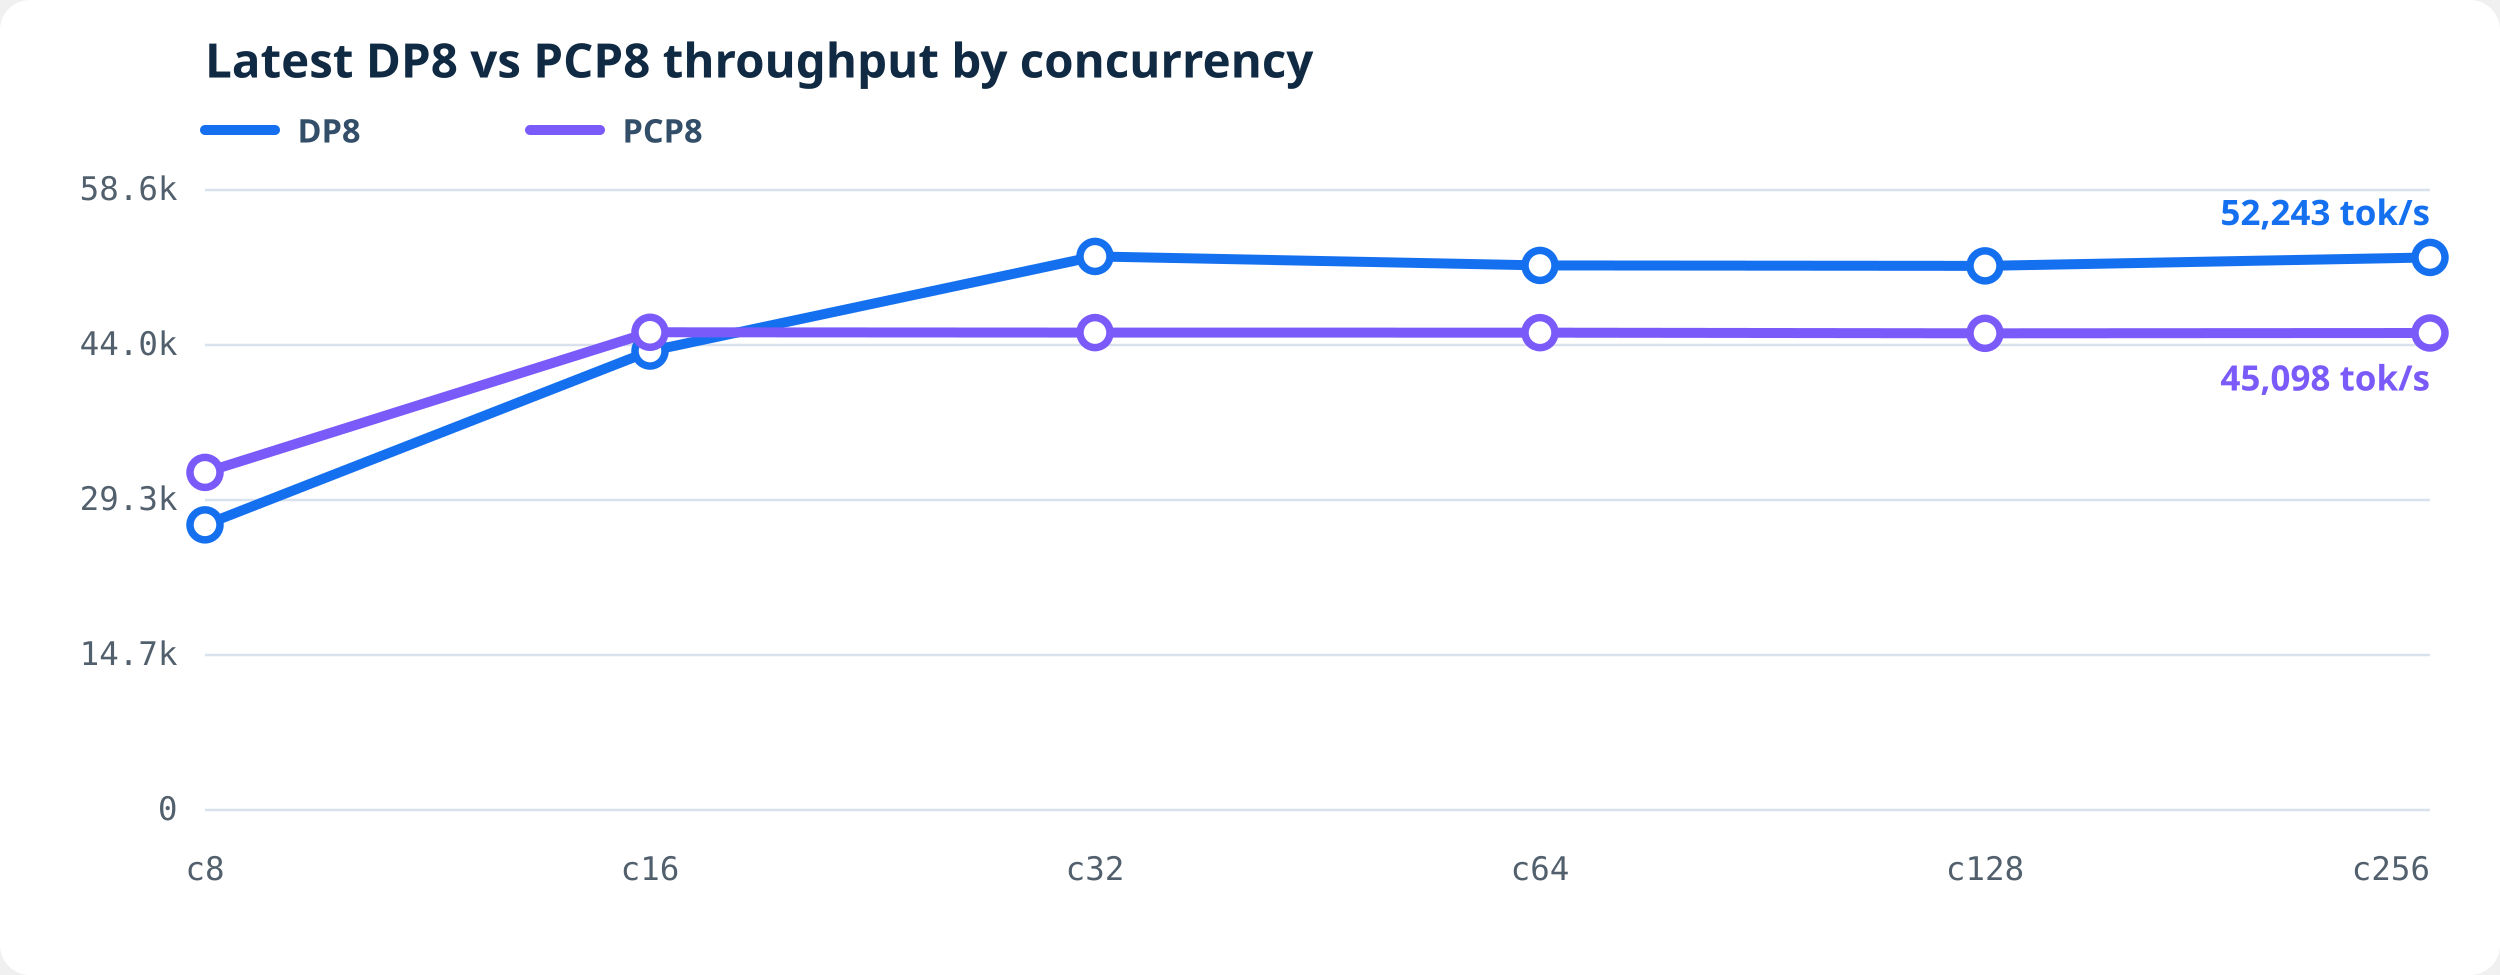
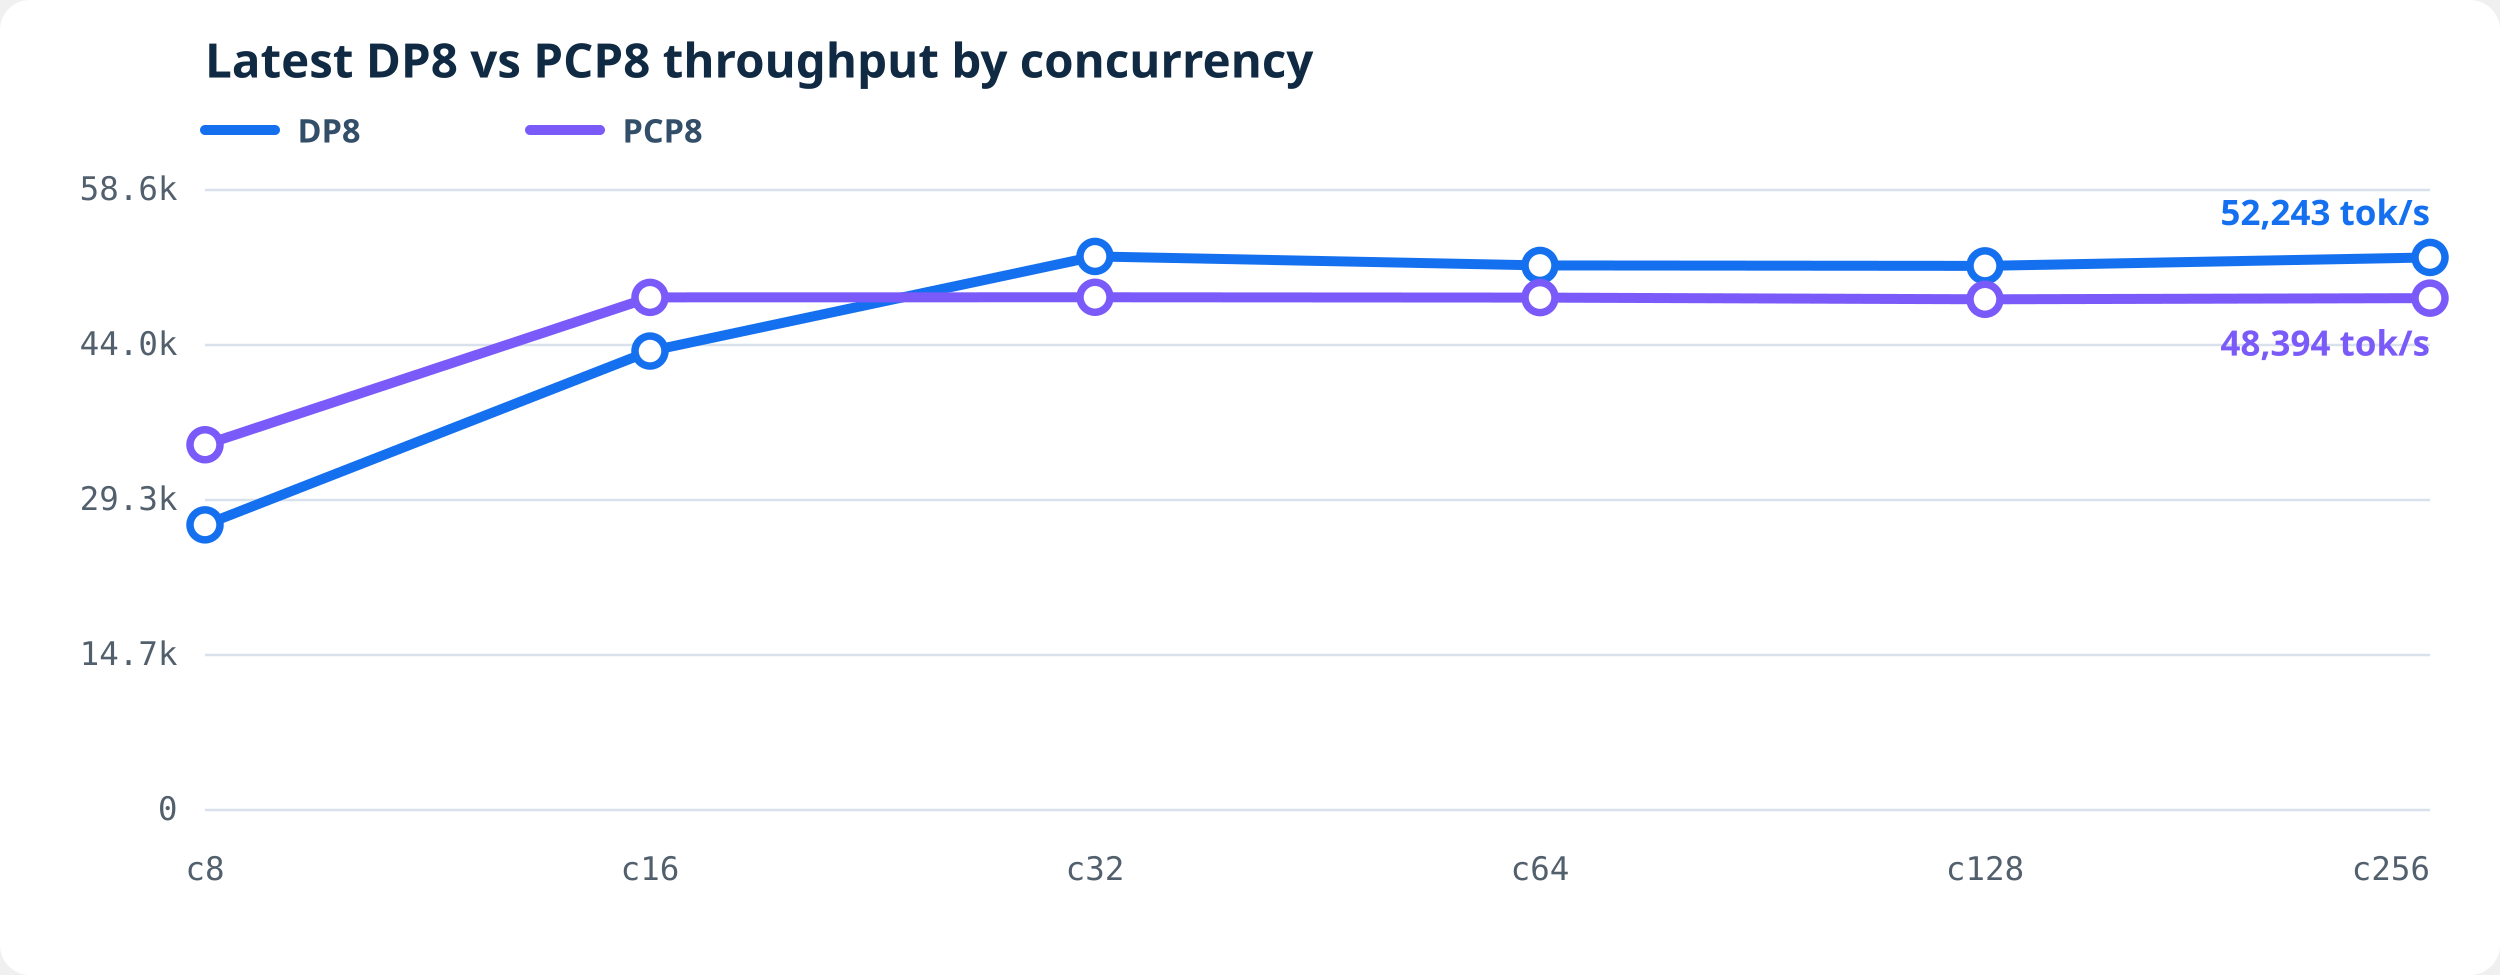
<svg xmlns="http://www.w3.org/2000/svg" viewBox="0 0 1000 390" role="img" aria-labelledby="throughput-title throughput-desc">
  <style>.bg{fill:#fff}.grid{stroke:#d9e2ec;stroke-width:1}.axis{fill:#52606d;font:13px ui-monospace,SFMono-Regular,Consolas,monospace}.heading{fill:#102a43;font:600 19px system-ui,sans-serif}.line{fill:none;stroke-width:4;stroke-linejoin:round;stroke-linecap:round}.dot{fill:#fff;stroke-width:3}.latest{stroke-width:3}.legend{fill:#334e68;font:600 13px system-ui,sans-serif}.value{font:600 14px system-ui,sans-serif}</style>
  <rect class="bg" width="1000" height="390" rx="12" />
  <text class="heading" x="82" y="31">Latest DP8 vs PCP8 throughput by concurrency</text>
  <line x1="82" y1="52" x2="110" y2="52" stroke="#1570ef" stroke-width="4" stroke-linecap="round" />
  <text class="legend" x="119" y="57">DP8</text>
  <line x1="212" y1="52" x2="240" y2="52" stroke="#7a5af8" stroke-width="4" stroke-linecap="round" />
  <text class="legend" x="249" y="57">PCP8</text>
  <line class="grid" x1="82" y1="324.00" x2="972" y2="324.00" />
  <text class="axis" text-anchor="end" x="71" y="328.00">0</text>
  <line class="grid" x1="82" y1="262.00" x2="972" y2="262.00" />
  <text class="axis" text-anchor="end" x="71" y="266.00">14.7k</text>
  <line class="grid" x1="82" y1="200.00" x2="972" y2="200.00" />
  <text class="axis" text-anchor="end" x="71" y="204.00">29.3k</text>
  <line class="grid" x1="82" y1="138.00" x2="972" y2="138.00" />
  <text class="axis" text-anchor="end" x="71" y="142.00">44.0k</text>
  <line class="grid" x1="82" y1="76.00" x2="972" y2="76.00" />
  <text class="axis" text-anchor="end" x="71" y="80.00">58.6k</text>
  <text class="axis" text-anchor="middle" x="82.00" y="352">c8</text>
  <text class="axis" text-anchor="middle" x="260.00" y="352">c16</text>
  <text class="axis" text-anchor="middle" x="438.00" y="352">c32</text>
  <text class="axis" text-anchor="middle" x="616.00" y="352">c64</text>
  <text class="axis" text-anchor="middle" x="794.00" y="352">c128</text>
  <text class="axis" text-anchor="end" x="972.00" y="352">c256</text>
  <polyline class="line" stroke="#1570ef" points="82.00,209.94 260.00,140.42 438.00,102.57 616.00,106.17 794.00,106.35 972.00,102.97" />
  <circle class="dot" fill="#fff" stroke="#1570ef" cx="82.00" cy="209.94" r="6" />
  <circle class="dot" fill="#fff" stroke="#1570ef" cx="260.00" cy="140.42" r="6" />
  <circle class="dot" fill="#fff" stroke="#1570ef" cx="438.00" cy="102.57" r="6" />
  <circle class="dot" fill="#fff" stroke="#1570ef" cx="616.00" cy="106.17" r="6" />
  <circle class="dot" fill="#fff" stroke="#1570ef" cx="794.00" cy="106.35" r="6" />
  <circle class="dot latest" fill="#1570ef" stroke="#1570ef" cx="972.00" cy="102.97" r="6" />
  <text class="value" fill="#1570ef" text-anchor="end" x="972.00" y="90.00">52,243 tok/s</text>
-   <polyline class="line" stroke="#7a5af8" points="82.00,188.96 260.00,132.91 438.00,133.04 616.00,133.06 794.00,133.33 972.00,133.20" />
-   <circle class="dot" fill="#fff" stroke="#7a5af8" cx="82.00" cy="188.96" r="6" />
-   <circle class="dot" fill="#fff" stroke="#7a5af8" cx="260.00" cy="132.91" r="6" />
-   <circle class="dot" fill="#fff" stroke="#7a5af8" cx="438.00" cy="133.04" r="6" />
-   <circle class="dot" fill="#fff" stroke="#7a5af8" cx="616.00" cy="133.06" r="6" />
-   <circle class="dot" fill="#fff" stroke="#7a5af8" cx="794.00" cy="133.33" r="6" />
-   <circle class="dot latest" fill="#7a5af8" stroke="#7a5af8" cx="972.00" cy="133.20" r="6" />
-   <text class="value" fill="#7a5af8" text-anchor="end" x="972.00" y="156.20">45,098 tok/s</text>
+   <polyline class="line" stroke="#7a5af8" points="82.00,177.90 260.00,118.95 438.00,118.91 616.00,119.04 794.00,119.72 972.00,119.25" />
+   <circle class="dot" fill="#fff" stroke="#7a5af8" cx="82.00" cy="177.90" r="6" />
+   <circle class="dot" fill="#fff" stroke="#7a5af8" cx="260.00" cy="118.95" r="6" />
+   <circle class="dot" fill="#fff" stroke="#7a5af8" cx="438.00" cy="118.91" r="6" />
+   <circle class="dot" fill="#fff" stroke="#7a5af8" cx="616.00" cy="119.04" r="6" />
+   <circle class="dot" fill="#fff" stroke="#7a5af8" cx="794.00" cy="119.72" r="6" />
+   <circle class="dot latest" fill="#7a5af8" stroke="#7a5af8" cx="972.00" cy="119.25" r="6" />
+   <text class="value" fill="#7a5af8" text-anchor="end" x="972.00" y="142.25">48,394 tok/s</text>
</svg>
